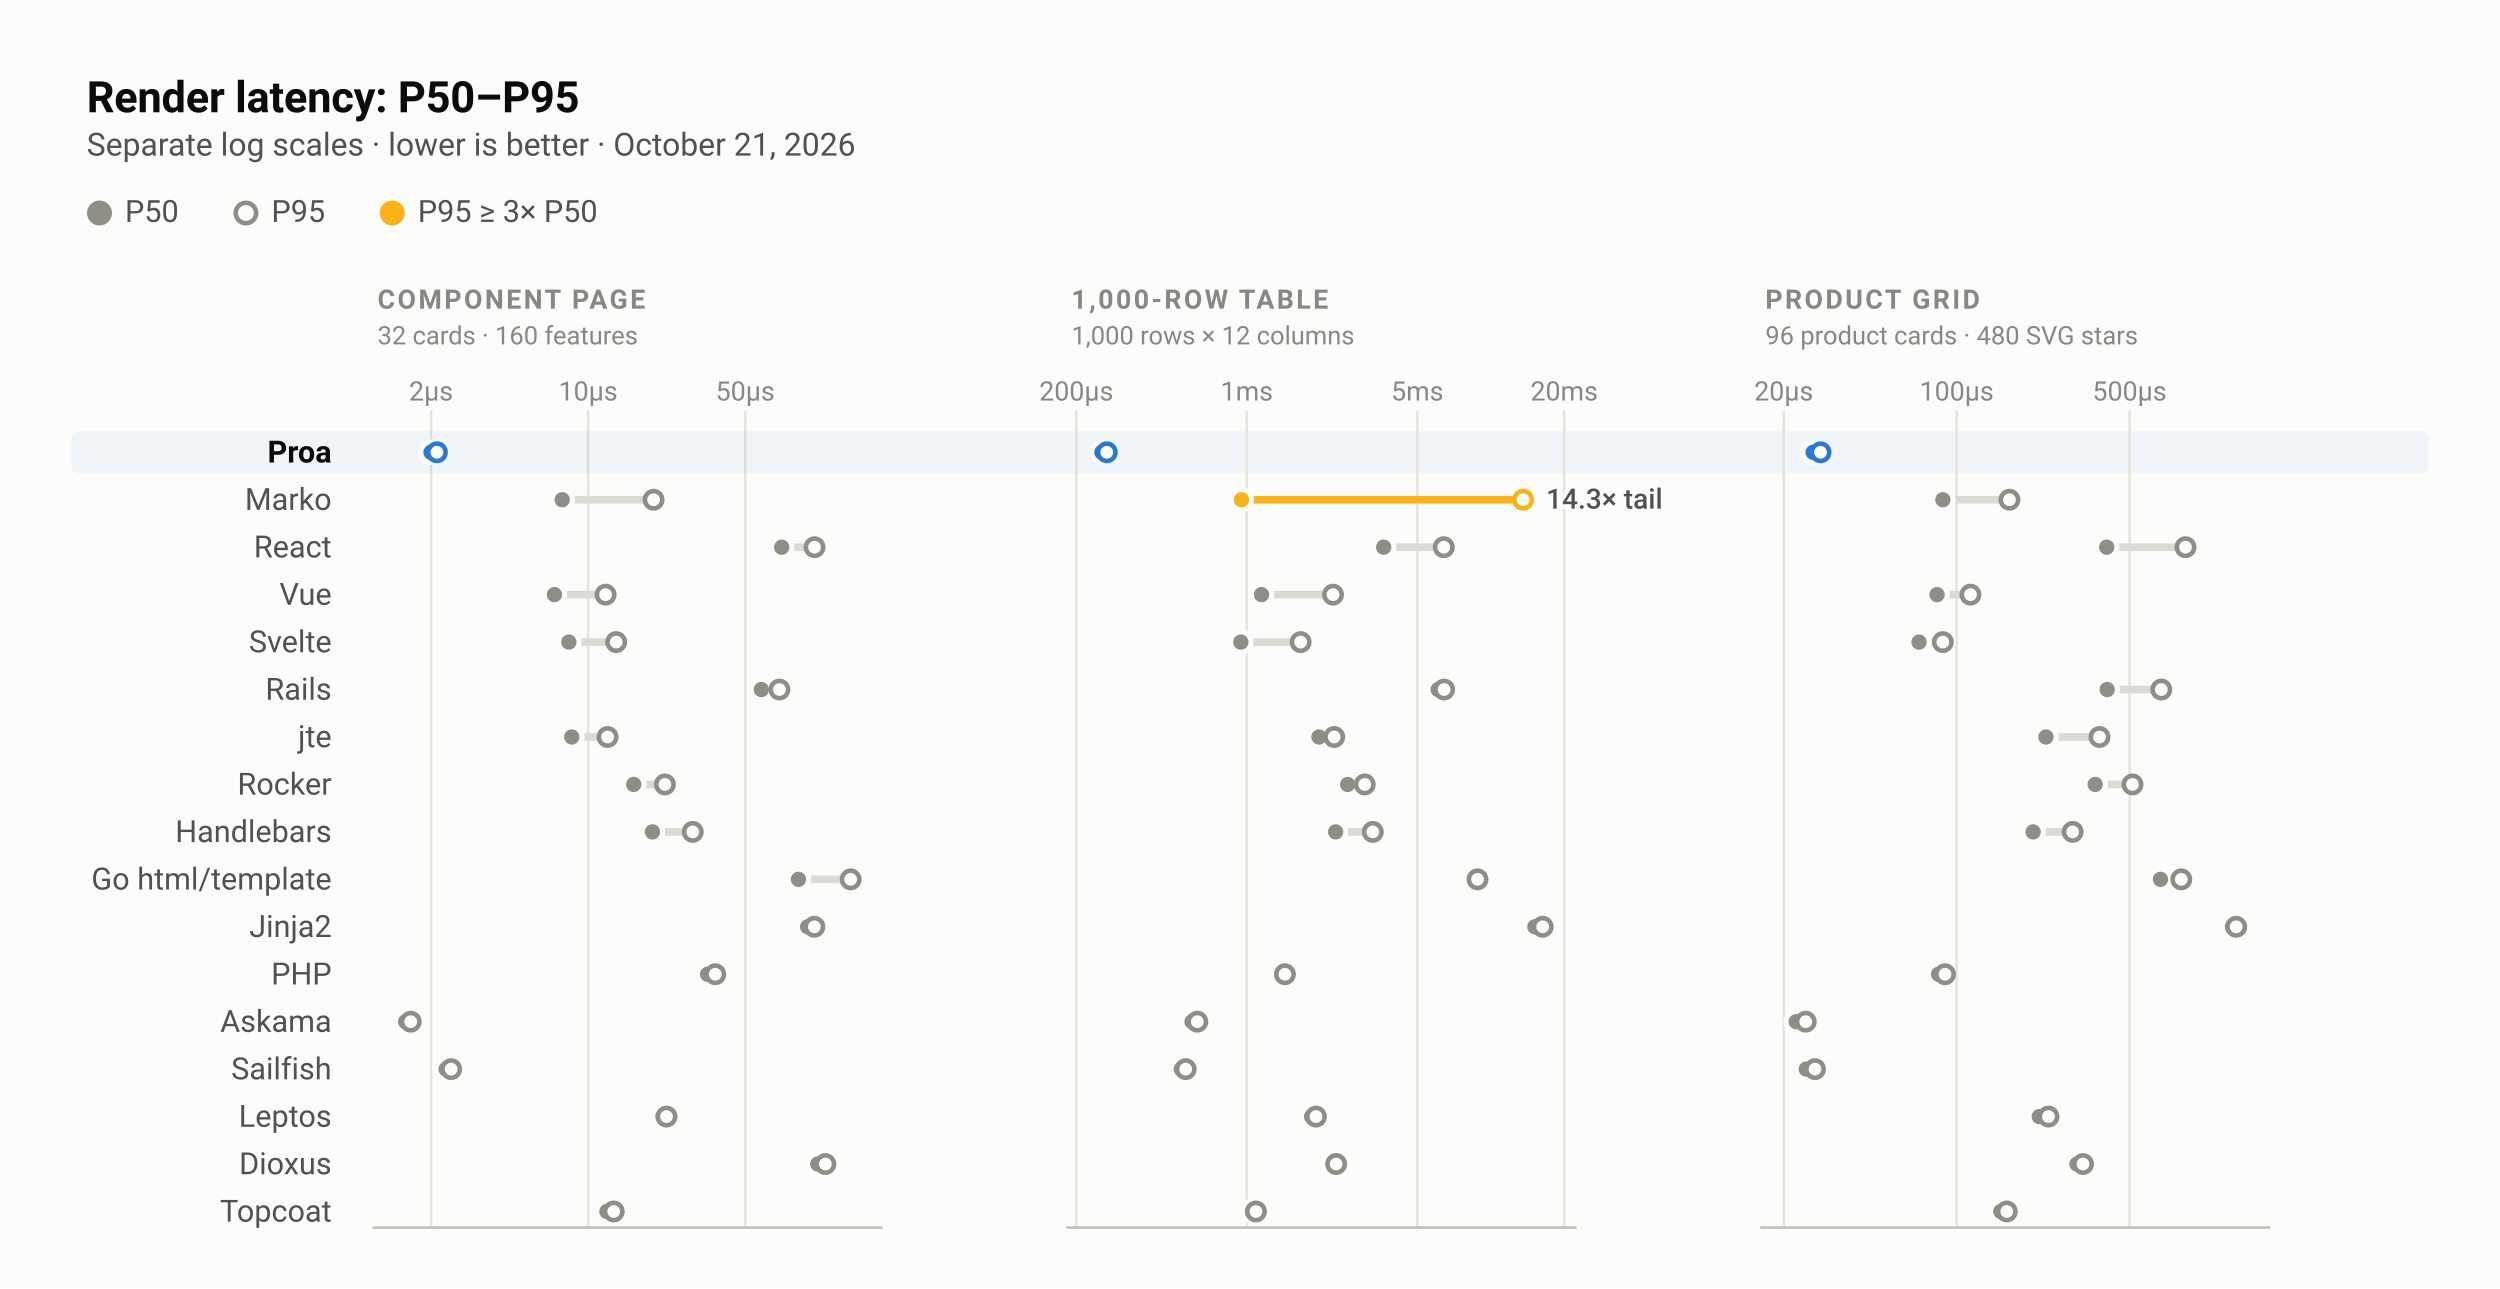
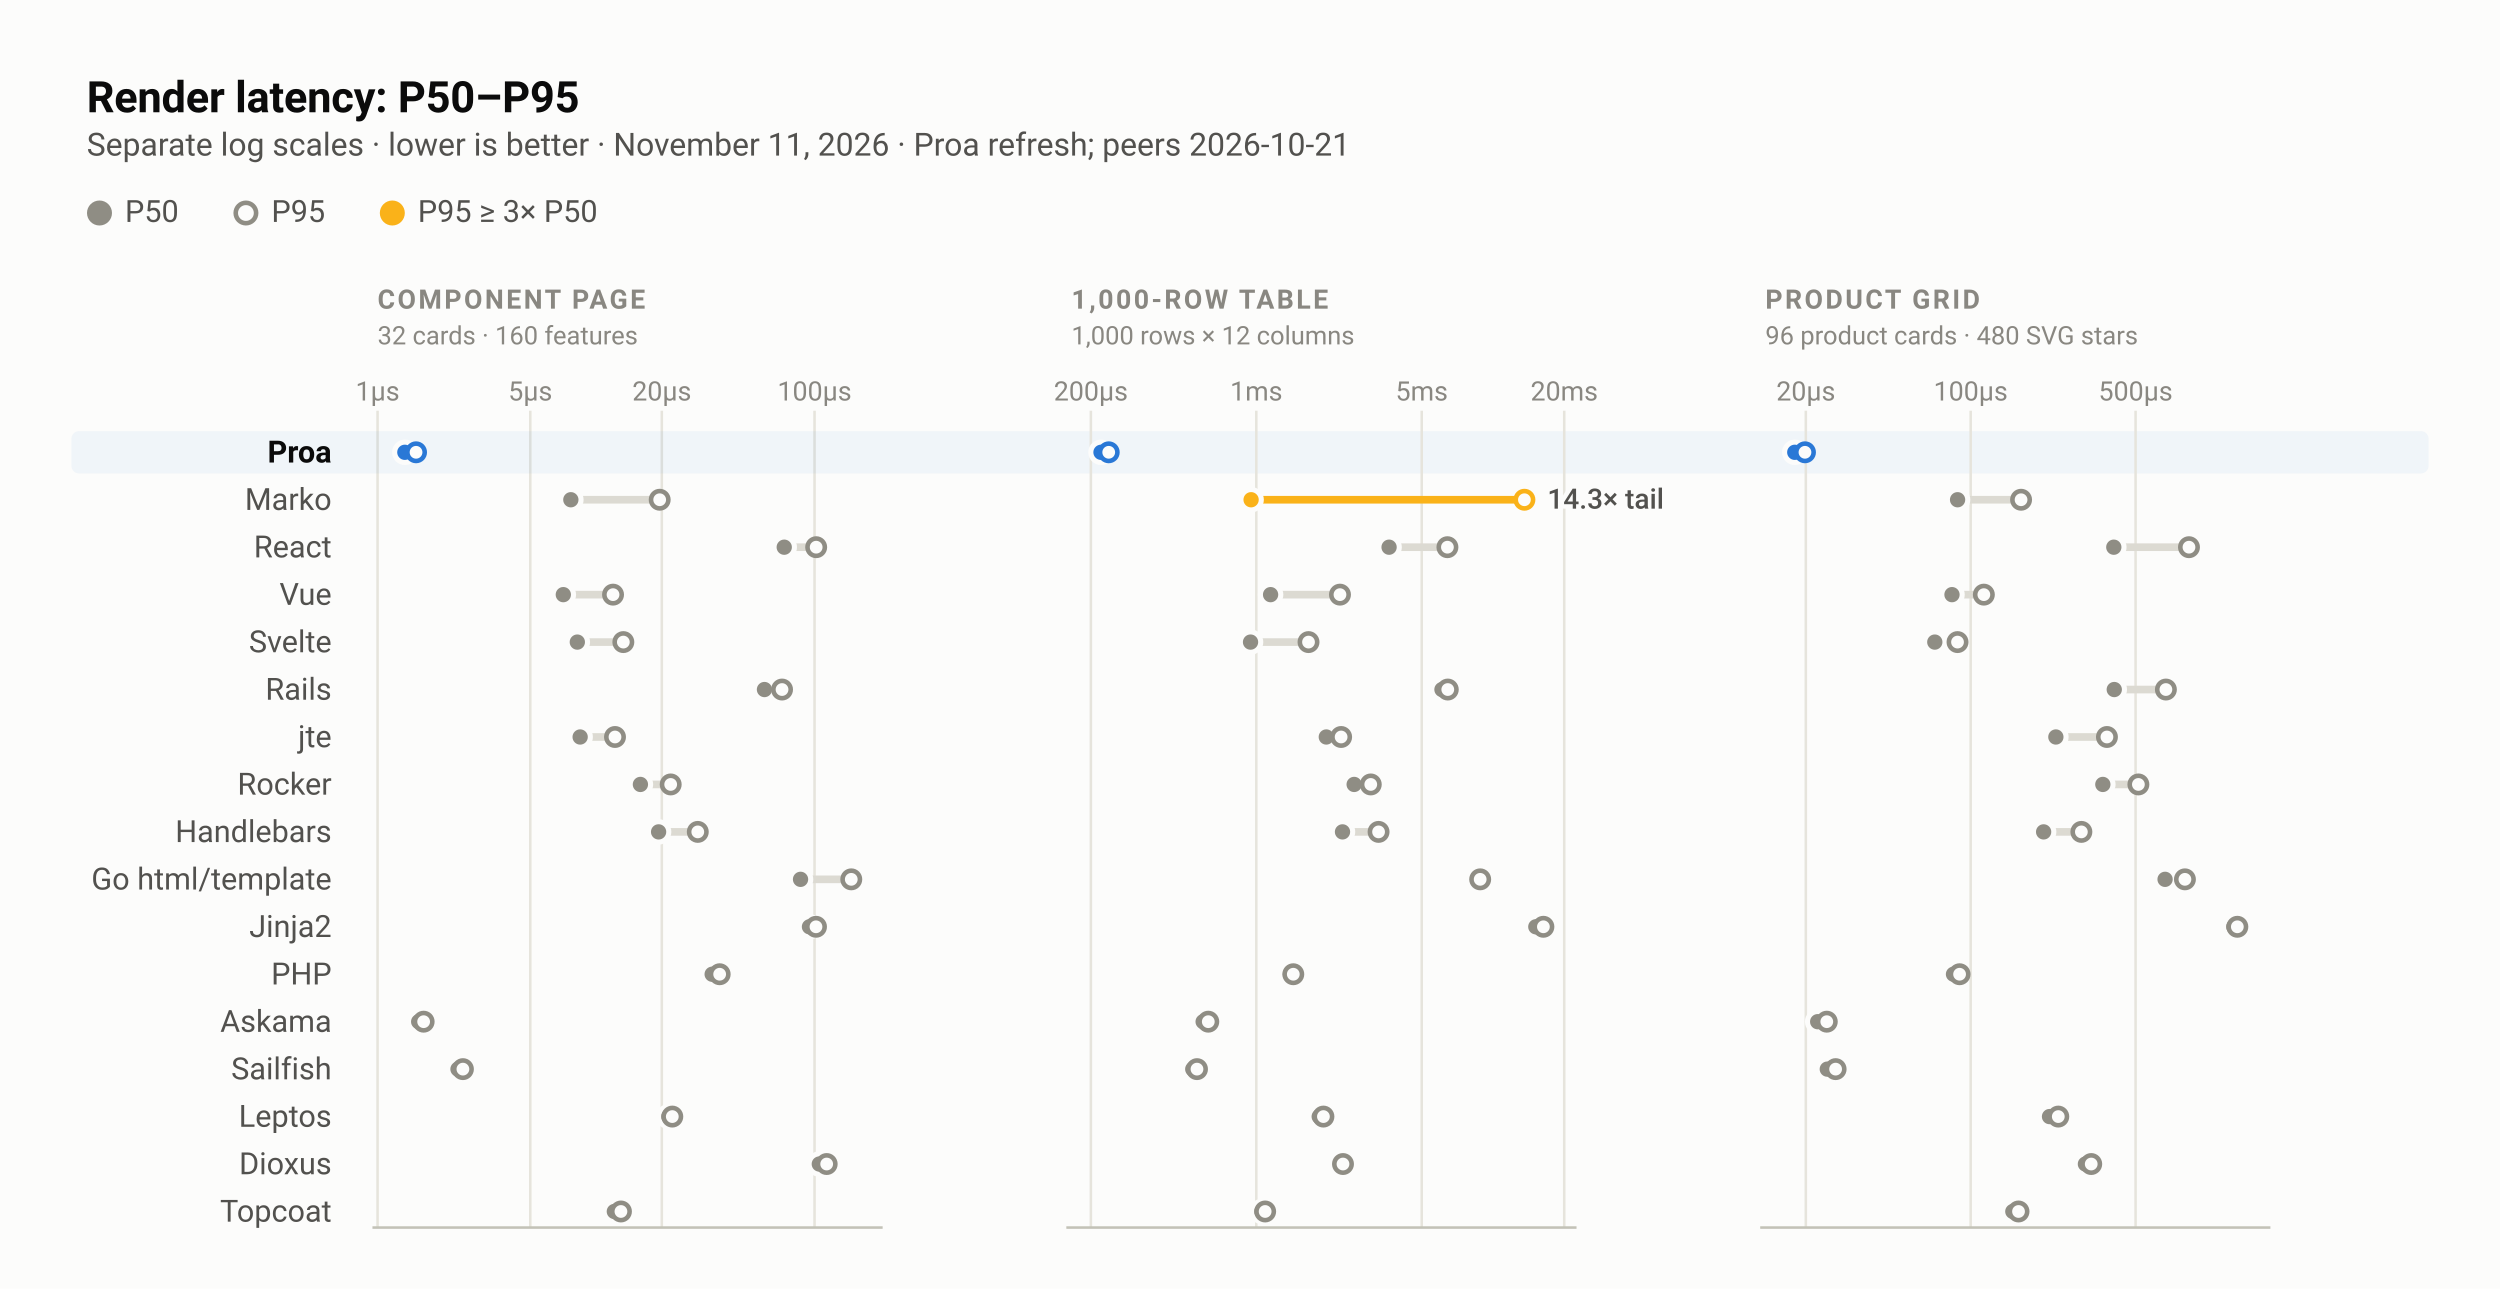
<svg xmlns="http://www.w3.org/2000/svg" width="980" height="505.2" viewBox="0 0 980 505.2" role="img" aria-labelledby="ttl dsc">
  <style>
  text { font-family: system-ui, -apple-system, "Segoe UI", Roboto, "Helvetica Neue", Arial, sans-serif; }
  .t   { font-size: 17px; font-weight: 600; fill: #0b0b0b; letter-spacing: -.005em; }
  .d   { font-size: 12.5px; font-weight: 400; fill: #52514e; }
  .eb  { font-size: 10.5px; font-weight: 600; fill: #898781; letter-spacing: .09em; }
  .cat { font-size: 12px; font-weight: 400; fill: #52514e; }
  .catb{ font-size: 12px; font-weight: 600; fill: #0b0b0b; }
  .lg  { font-size: 12px; font-weight: 400; fill: #52514e; }
  .tick{ font-size: 10.5px; font-weight: 400; fill: #898781; font-variant-numeric: tabular-nums; }
  .val { font-size: 11px; font-weight: 500; fill: #52514e; font-variant-numeric: tabular-nums;
         paint-order: stroke; stroke: #fcfcfb; stroke-width: 3.5px; stroke-linejoin: round; }
  .valb{ font-size: 11px; font-weight: 600; fill: #0b0b0b; font-variant-numeric: tabular-nums;
         paint-order: stroke; stroke: #fcfcfb; stroke-width: 3.5px; stroke-linejoin: round; }
  .valw{ font-size: 11px; font-weight: 600; fill: #fcfcfb; font-variant-numeric: tabular-nums; }
  .note{ font-size: 10px; font-weight: 400; fill: #898781; }
  .mono{ font-family: ui-monospace, SFMono-Regular, "SF Mono", Menlo, Consolas, monospace; }
  .end { text-anchor: end; }
  .mid { text-anchor: middle; }
</style>
  <rect width="980" height="505.2" fill="#fcfcfb" />
  <text x="34" y="44" class="t">Render latency: P50–P95</text>
-   <text x="34" y="61" class="d">Separate log scales · lower is better · October 21, 2026</text>
+   <text x="34" y="61" class="d">Separate log scales · lower is better · November 11, 2026 · Proa refresh; peers 2026-10-21</text>
  <circle cx="39" cy="83.5" r="4" fill="#8f8d84" stroke="#8f8d84" stroke-width="1.8" />
  <text x="49" y="87" class="lg">P50</text>
  <circle cx="96.4" cy="83.5" r="4" fill="#fcfcfb" stroke="#8f8d84" stroke-width="1.8" />
  <text x="106.4" y="87" class="lg">P95</text>
  <circle cx="153.79" cy="83.5" r="4" fill="#fab219" stroke="#fab219" stroke-width="1.8" />
  <text x="163.79" y="87" class="lg">P95 ≥ 3× P50</text>
  <text x="148" y="121" class="eb">COMPONENT PAGE</text>
  <text x="148" y="135" class="note">32 cards · 160 features</text>
-   <path d="M168.96 161L168.96 481.2" stroke="#e6e4dc" stroke-width="1" />
-   <text x="168.96" y="157" class="tick mid">2µs</text>
-   <path d="M230.54 161L230.54 481.2" stroke="#e6e4dc" stroke-width="1" />
-   <text x="230.54" y="157" class="tick mid">10µs</text>
-   <path d="M292.12 161L292.12 481.2" stroke="#e6e4dc" stroke-width="1" />
-   <text x="292.12" y="157" class="tick mid">50µs</text>
+   <path d="M148.01 161L148.01 481.2" stroke="#e6e4dc" stroke-width="1" />
+   <text x="148.01" y="157" class="tick mid">1µs</text>
+   <path d="M207.87 161L207.87 481.2" stroke="#e6e4dc" stroke-width="1" />
+   <text x="207.87" y="157" class="tick mid">5µs</text>
+   <path d="M259.43 161L259.43 481.2" stroke="#e6e4dc" stroke-width="1" />
+   <text x="259.43" y="157" class="tick mid">20µs</text>
+   <path d="M319.3 161L319.3 481.2" stroke="#e6e4dc" stroke-width="1" />
+   <text x="319.3" y="157" class="tick mid">100µs</text>
  <path d="M146 481.2L346 481.2" stroke="#c3c2b7" stroke-width="1" />
  <rect x="28" y="169" width="924" height="16.6" rx="3" fill="#2a78d6" opacity=".055" />
  <text x="130" y="181.3" class="catb end">Proa</text>
-   <path d="M168.96 177.3L171.28 177.3" stroke="#cde2fb" stroke-width="3" />
-   <circle cx="168.96" cy="177.3" r="4" fill="#2a78d6" stroke="#fcfcfb" stroke-width="2" />
-   <circle cx="171.28" cy="177.3" r="3.4" fill="#fcfcfb" stroke="#2a78d6" stroke-width="1.8" />
+   <path d="M158.7 177.3L163.09 177.3" stroke="#cde2fb" stroke-width="3" />
+   <circle cx="158.7" cy="177.3" r="4" fill="#2a78d6" stroke="#fcfcfb" stroke-width="2" />
+   <circle cx="163.09" cy="177.3" r="3.4" fill="#fcfcfb" stroke="#2a78d6" stroke-width="1.8" />
  <text x="130" y="199.9" class="cat end">Marko</text>
-   <path d="M220.38 195.9L256.21 195.9" stroke="#dcdad2" stroke-width="3" />
-   <circle cx="220.38" cy="195.9" r="4" fill="#8f8d84" stroke="#fcfcfb" stroke-width="2" />
-   <circle cx="256.21" cy="195.9" r="3.4" fill="#fcfcfb" stroke="#8f8d84" stroke-width="1.8" />
+   <path d="M223.77 195.9L258.6 195.9" stroke="#dcdad2" stroke-width="3" />
+   <circle cx="223.77" cy="195.9" r="4" fill="#8f8d84" stroke="#fcfcfb" stroke-width="2" />
+   <circle cx="258.6" cy="195.9" r="3.4" fill="#fcfcfb" stroke="#8f8d84" stroke-width="1.8" />
  <text x="130" y="218.5" class="cat end">React</text>
-   <path d="M306.43 214.5L319.31 214.5" stroke="#dcdad2" stroke-width="3" />
-   <circle cx="306.43" cy="214.5" r="4" fill="#8f8d84" stroke="#fcfcfb" stroke-width="2" />
-   <circle cx="319.31" cy="214.5" r="3.4" fill="#fcfcfb" stroke="#8f8d84" stroke-width="1.8" />
+   <path d="M307.42 214.5L319.94 214.5" stroke="#dcdad2" stroke-width="3" />
+   <circle cx="307.42" cy="214.5" r="4" fill="#8f8d84" stroke="#fcfcfb" stroke-width="2" />
+   <circle cx="319.94" cy="214.5" r="3.4" fill="#fcfcfb" stroke="#8f8d84" stroke-width="1.8" />
  <text x="130" y="237.1" class="cat end">Vue</text>
-   <path d="M217.34 233.1L237.39 233.1" stroke="#dcdad2" stroke-width="3" />
-   <circle cx="217.34" cy="233.1" r="4" fill="#8f8d84" stroke="#fcfcfb" stroke-width="2" />
-   <circle cx="237.39" cy="233.1" r="3.4" fill="#fcfcfb" stroke="#8f8d84" stroke-width="1.8" />
+   <path d="M220.82 233.1L240.31 233.1" stroke="#dcdad2" stroke-width="3" />
+   <circle cx="220.82" cy="233.1" r="4" fill="#8f8d84" stroke="#fcfcfb" stroke-width="2" />
+   <circle cx="240.31" cy="233.1" r="3.4" fill="#fcfcfb" stroke="#8f8d84" stroke-width="1.8" />
  <text x="130" y="255.7" class="cat end">Svelte</text>
-   <path d="M222.99 251.7L241.55 251.7" stroke="#dcdad2" stroke-width="3" />
-   <circle cx="222.99" cy="251.7" r="4" fill="#8f8d84" stroke="#fcfcfb" stroke-width="2" />
-   <circle cx="241.55" cy="251.7" r="3.4" fill="#fcfcfb" stroke="#8f8d84" stroke-width="1.8" />
+   <path d="M226.31 251.7L244.35 251.7" stroke="#dcdad2" stroke-width="3" />
+   <circle cx="226.31" cy="251.7" r="4" fill="#8f8d84" stroke="#fcfcfb" stroke-width="2" />
+   <circle cx="244.35" cy="251.7" r="3.4" fill="#fcfcfb" stroke="#8f8d84" stroke-width="1.8" />
  <text x="130" y="274.3" class="cat end">Rails</text>
-   <path d="M298.45 270.3L305.54 270.3" stroke="#dcdad2" stroke-width="3" />
-   <circle cx="298.45" cy="270.3" r="4" fill="#8f8d84" stroke="#fcfcfb" stroke-width="2" />
-   <circle cx="305.54" cy="270.3" r="3.4" fill="#fcfcfb" stroke="#8f8d84" stroke-width="1.8" />
+   <path d="M299.67 270.3L306.56 270.3" stroke="#dcdad2" stroke-width="3" />
+   <circle cx="299.67" cy="270.3" r="4" fill="#8f8d84" stroke="#fcfcfb" stroke-width="2" />
+   <circle cx="306.56" cy="270.3" r="3.4" fill="#fcfcfb" stroke="#8f8d84" stroke-width="1.8" />
  <text x="130" y="292.9" class="cat end">jte</text>
-   <path d="M224.13 288.9L238.18 288.9" stroke="#dcdad2" stroke-width="3" />
-   <circle cx="224.13" cy="288.9" r="4" fill="#8f8d84" stroke="#fcfcfb" stroke-width="2" />
-   <circle cx="238.18" cy="288.9" r="3.4" fill="#fcfcfb" stroke="#8f8d84" stroke-width="1.8" />
+   <path d="M227.42 288.9L241.08 288.9" stroke="#dcdad2" stroke-width="3" />
+   <circle cx="227.42" cy="288.9" r="4" fill="#8f8d84" stroke="#fcfcfb" stroke-width="2" />
+   <circle cx="241.08" cy="288.9" r="3.4" fill="#fcfcfb" stroke="#8f8d84" stroke-width="1.8" />
  <text x="130" y="311.5" class="cat end">Rocker</text>
-   <path d="M248.42 307.5L260.64 307.5" stroke="#dcdad2" stroke-width="3" />
-   <circle cx="248.42" cy="307.5" r="4" fill="#8f8d84" stroke="#fcfcfb" stroke-width="2" />
-   <circle cx="260.64" cy="307.5" r="3.4" fill="#fcfcfb" stroke="#8f8d84" stroke-width="1.8" />
+   <path d="M251.04 307.5L262.91 307.5" stroke="#dcdad2" stroke-width="3" />
+   <circle cx="251.04" cy="307.5" r="4" fill="#8f8d84" stroke="#fcfcfb" stroke-width="2" />
+   <circle cx="262.91" cy="307.5" r="3.4" fill="#fcfcfb" stroke="#8f8d84" stroke-width="1.8" />
  <text x="130" y="330.1" class="cat end">Handlebars</text>
-   <path d="M255.76 326.1L271.56 326.1" stroke="#dcdad2" stroke-width="3" />
-   <circle cx="255.76" cy="326.1" r="4" fill="#8f8d84" stroke="#fcfcfb" stroke-width="2" />
-   <circle cx="271.56" cy="326.1" r="3.4" fill="#fcfcfb" stroke="#8f8d84" stroke-width="1.8" />
+   <path d="M258.17 326.1L273.53 326.1" stroke="#dcdad2" stroke-width="3" />
+   <circle cx="258.17" cy="326.1" r="4" fill="#8f8d84" stroke="#fcfcfb" stroke-width="2" />
+   <circle cx="273.53" cy="326.1" r="3.4" fill="#fcfcfb" stroke="#8f8d84" stroke-width="1.8" />
  <text x="130" y="348.7" class="cat end">Go html/template</text>
-   <path d="M313 344.7L333.46 344.7" stroke="#dcdad2" stroke-width="3" />
-   <circle cx="313" cy="344.7" r="4" fill="#8f8d84" stroke="#fcfcfb" stroke-width="2" />
-   <circle cx="333.46" cy="344.7" r="3.4" fill="#fcfcfb" stroke="#8f8d84" stroke-width="1.8" />
+   <path d="M313.81 344.7L333.7 344.7" stroke="#dcdad2" stroke-width="3" />
+   <circle cx="313.81" cy="344.7" r="4" fill="#8f8d84" stroke="#fcfcfb" stroke-width="2" />
+   <circle cx="333.7" cy="344.7" r="3.4" fill="#fcfcfb" stroke="#8f8d84" stroke-width="1.8" />
  <text x="130" y="367.3" class="cat end">Jinja2</text>
-   <path d="M316.6 363.3L319.23 363.3" stroke="#dcdad2" stroke-width="3" />
-   <circle cx="316.6" cy="363.3" r="4" fill="#8f8d84" stroke="#fcfcfb" stroke-width="2" />
-   <circle cx="319.23" cy="363.3" r="3.4" fill="#fcfcfb" stroke="#8f8d84" stroke-width="1.8" />
+   <path d="M317.31 363.3L319.87 363.3" stroke="#dcdad2" stroke-width="3" />
+   <circle cx="317.31" cy="363.3" r="4" fill="#8f8d84" stroke="#fcfcfb" stroke-width="2" />
+   <circle cx="319.87" cy="363.3" r="3.4" fill="#fcfcfb" stroke="#8f8d84" stroke-width="1.8" />
  <text x="130" y="385.9" class="cat end">PHP</text>
-   <path d="M277.37 381.9L280.39 381.9" stroke="#dcdad2" stroke-width="3" />
-   <circle cx="277.37" cy="381.9" r="4" fill="#8f8d84" stroke="#fcfcfb" stroke-width="2" />
-   <circle cx="280.39" cy="381.9" r="3.4" fill="#fcfcfb" stroke="#8f8d84" stroke-width="1.8" />
+   <path d="M279.17 381.9L282.11 381.9" stroke="#dcdad2" stroke-width="3" />
+   <circle cx="279.17" cy="381.9" r="4" fill="#8f8d84" stroke="#fcfcfb" stroke-width="2" />
+   <circle cx="282.11" cy="381.9" r="3.4" fill="#fcfcfb" stroke="#8f8d84" stroke-width="1.8" />
  <text x="130" y="404.5" class="cat end">Askama</text>
-   <path d="M159.01 400.5L161.01 400.5" stroke="#dcdad2" stroke-width="3" />
-   <circle cx="159.01" cy="400.5" r="4" fill="#8f8d84" stroke="#fcfcfb" stroke-width="2" />
-   <circle cx="161.01" cy="400.5" r="3.4" fill="#fcfcfb" stroke="#8f8d84" stroke-width="1.8" />
+   <path d="M164.12 400.5L166.07 400.5" stroke="#dcdad2" stroke-width="3" />
+   <circle cx="164.12" cy="400.5" r="4" fill="#8f8d84" stroke="#fcfcfb" stroke-width="2" />
+   <circle cx="166.07" cy="400.5" r="3.4" fill="#fcfcfb" stroke="#8f8d84" stroke-width="1.8" />
  <text x="130" y="423.1" class="cat end">Sailfish</text>
-   <path d="M174.87 419.1L176.85 419.1" stroke="#dcdad2" stroke-width="3" />
-   <circle cx="174.87" cy="419.1" r="4" fill="#8f8d84" stroke="#fcfcfb" stroke-width="2" />
-   <circle cx="176.85" cy="419.1" r="3.4" fill="#fcfcfb" stroke="#8f8d84" stroke-width="1.8" />
+   <path d="M179.53 419.1L181.46 419.1" stroke="#dcdad2" stroke-width="3" />
+   <circle cx="179.53" cy="419.1" r="4" fill="#8f8d84" stroke="#fcfcfb" stroke-width="2" />
+   <circle cx="181.46" cy="419.1" r="3.4" fill="#fcfcfb" stroke="#8f8d84" stroke-width="1.8" />
  <text x="130" y="441.7" class="cat end">Leptos</text>
-   <path d="M259.9 437.7L261.28 437.7" stroke="#dcdad2" stroke-width="3" />
-   <circle cx="259.9" cy="437.7" r="4" fill="#8f8d84" stroke="#fcfcfb" stroke-width="2" />
-   <circle cx="261.28" cy="437.7" r="3.4" fill="#fcfcfb" stroke="#8f8d84" stroke-width="1.8" />
+   <path d="M262.2 437.7L263.54 437.7" stroke="#dcdad2" stroke-width="3" />
+   <circle cx="262.2" cy="437.7" r="4" fill="#8f8d84" stroke="#fcfcfb" stroke-width="2" />
+   <circle cx="263.54" cy="437.7" r="3.4" fill="#fcfcfb" stroke="#8f8d84" stroke-width="1.8" />
  <text x="130" y="460.3" class="cat end">Dioxus</text>
-   <path d="M320.57 456.3L323.55 456.3" stroke="#dcdad2" stroke-width="3" />
-   <circle cx="320.57" cy="456.3" r="4" fill="#8f8d84" stroke="#fcfcfb" stroke-width="2" />
-   <circle cx="323.55" cy="456.3" r="3.4" fill="#fcfcfb" stroke="#8f8d84" stroke-width="1.8" />
+   <path d="M321.17 456.3L324.06 456.3" stroke="#dcdad2" stroke-width="3" />
+   <circle cx="321.17" cy="456.3" r="4" fill="#8f8d84" stroke="#fcfcfb" stroke-width="2" />
+   <circle cx="324.06" cy="456.3" r="3.4" fill="#fcfcfb" stroke="#8f8d84" stroke-width="1.8" />
  <text x="130" y="478.9" class="cat end">Topcoat</text>
-   <path d="M237.91 474.9L240.58 474.9" stroke="#dcdad2" stroke-width="3" />
-   <circle cx="237.91" cy="474.9" r="4" fill="#8f8d84" stroke="#fcfcfb" stroke-width="2" />
-   <circle cx="240.58" cy="474.9" r="3.4" fill="#fcfcfb" stroke="#8f8d84" stroke-width="1.8" />
+   <path d="M240.82 474.9L243.41 474.9" stroke="#dcdad2" stroke-width="3" />
+   <circle cx="240.82" cy="474.9" r="4" fill="#8f8d84" stroke="#fcfcfb" stroke-width="2" />
+   <circle cx="243.41" cy="474.9" r="3.4" fill="#fcfcfb" stroke="#8f8d84" stroke-width="1.8" />
  <text x="420" y="121" class="eb">1,000-ROW TABLE</text>
  <text x="420" y="135" class="note">1,000 rows × 12 columns</text>
-   <path d="M421.91 161L421.91 481.2" stroke="#e6e4dc" stroke-width="1" />
-   <text x="421.91" y="157" class="tick mid">200µs</text>
-   <path d="M488.75 161L488.75 481.2" stroke="#e6e4dc" stroke-width="1" />
-   <text x="488.75" y="157" class="tick mid">1ms</text>
-   <path d="M555.58 161L555.58 481.2" stroke="#e6e4dc" stroke-width="1" />
-   <text x="555.58" y="157" class="tick mid">5ms</text>
-   <path d="M613.15 161L613.15 481.2" stroke="#e6e4dc" stroke-width="1" />
-   <text x="613.15" y="157" class="tick mid">20ms</text>
+   <path d="M427.62 161L427.62 481.2" stroke="#e6e4dc" stroke-width="1" />
+   <text x="427.62" y="157" class="tick mid">200µs</text>
+   <path d="M492.47 161L492.47 481.2" stroke="#e6e4dc" stroke-width="1" />
+   <text x="492.47" y="157" class="tick mid">1ms</text>
+   <path d="M557.32 161L557.32 481.2" stroke="#e6e4dc" stroke-width="1" />
+   <text x="557.32" y="157" class="tick mid">5ms</text>
+   <path d="M613.18 161L613.18 481.2" stroke="#e6e4dc" stroke-width="1" />
+   <text x="613.18" y="157" class="tick mid">20ms</text>
  <path d="M418 481.2L618 481.2" stroke="#c3c2b7" stroke-width="1" />
-   <path d="M431.95 177.3L433.87 177.3" stroke="#cde2fb" stroke-width="3" />
-   <circle cx="431.95" cy="177.3" r="4" fill="#2a78d6" stroke="#fcfcfb" stroke-width="2" />
-   <circle cx="433.87" cy="177.3" r="3.4" fill="#fcfcfb" stroke="#2a78d6" stroke-width="1.8" />
-   <path d="M486.64 195.9L597.07 195.9" stroke="#fab219" stroke-width="3" />
-   <circle cx="486.64" cy="195.9" r="4" fill="#fab219" stroke="#fcfcfb" stroke-width="2" />
-   <circle cx="597.07" cy="195.9" r="3.4" fill="#fcfcfb" stroke="#fab219" stroke-width="1.8" />
-   <text x="606.07" y="199.4" class="val">14.3× tail</text>
-   <path d="M542.39 214.5L565.96 214.5" stroke="#dcdad2" stroke-width="3" />
-   <circle cx="542.39" cy="214.5" r="4" fill="#8f8d84" stroke="#fcfcfb" stroke-width="2" />
-   <circle cx="565.96" cy="214.5" r="3.4" fill="#fcfcfb" stroke="#8f8d84" stroke-width="1.8" />
-   <path d="M494.52 233.1L522.55 233.1" stroke="#dcdad2" stroke-width="3" />
-   <circle cx="494.52" cy="233.1" r="4" fill="#8f8d84" stroke="#fcfcfb" stroke-width="2" />
-   <circle cx="522.55" cy="233.1" r="3.4" fill="#fcfcfb" stroke="#8f8d84" stroke-width="1.8" />
-   <path d="M486.41 251.7L509.85 251.7" stroke="#dcdad2" stroke-width="3" />
-   <circle cx="486.41" cy="251.7" r="4" fill="#8f8d84" stroke="#fcfcfb" stroke-width="2" />
-   <circle cx="509.85" cy="251.7" r="3.4" fill="#fcfcfb" stroke="#8f8d84" stroke-width="1.8" />
-   <path d="M563.76 270.3L566.1 270.3" stroke="#dcdad2" stroke-width="3" />
-   <circle cx="563.76" cy="270.3" r="4" fill="#8f8d84" stroke="#fcfcfb" stroke-width="2" />
-   <circle cx="566.1" cy="270.3" r="3.4" fill="#fcfcfb" stroke="#8f8d84" stroke-width="1.8" />
-   <path d="M517.03 288.9L523.01 288.9" stroke="#dcdad2" stroke-width="3" />
-   <circle cx="517.03" cy="288.9" r="4" fill="#8f8d84" stroke="#fcfcfb" stroke-width="2" />
-   <circle cx="523.01" cy="288.9" r="3.4" fill="#fcfcfb" stroke="#8f8d84" stroke-width="1.8" />
-   <path d="M528.28 307.5L534.99 307.5" stroke="#dcdad2" stroke-width="3" />
-   <circle cx="528.28" cy="307.5" r="4" fill="#8f8d84" stroke="#fcfcfb" stroke-width="2" />
-   <circle cx="534.99" cy="307.5" r="3.4" fill="#fcfcfb" stroke="#8f8d84" stroke-width="1.8" />
-   <path d="M523.57 326.1L538.14 326.1" stroke="#dcdad2" stroke-width="3" />
-   <circle cx="523.57" cy="326.1" r="4" fill="#8f8d84" stroke="#fcfcfb" stroke-width="2" />
-   <circle cx="538.14" cy="326.1" r="3.4" fill="#fcfcfb" stroke="#8f8d84" stroke-width="1.8" />
-   <path d="M578.15 344.7L579.19 344.7" stroke="#dcdad2" stroke-width="3" />
-   <circle cx="578.15" cy="344.7" r="4" fill="#8f8d84" stroke="#fcfcfb" stroke-width="2" />
-   <circle cx="579.19" cy="344.7" r="3.4" fill="#fcfcfb" stroke="#8f8d84" stroke-width="1.8" />
-   <path d="M601.67 363.3L604.73 363.3" stroke="#dcdad2" stroke-width="3" />
-   <circle cx="601.67" cy="363.3" r="4" fill="#8f8d84" stroke="#fcfcfb" stroke-width="2" />
-   <circle cx="604.73" cy="363.3" r="3.4" fill="#fcfcfb" stroke="#8f8d84" stroke-width="1.8" />
-   <path d="M502.54 381.9L503.69 381.9" stroke="#dcdad2" stroke-width="3" />
-   <circle cx="502.54" cy="381.9" r="4" fill="#8f8d84" stroke="#fcfcfb" stroke-width="2" />
-   <circle cx="503.69" cy="381.9" r="3.4" fill="#fcfcfb" stroke="#8f8d84" stroke-width="1.8" />
-   <path d="M467.27 400.5L469.35 400.5" stroke="#dcdad2" stroke-width="3" />
-   <circle cx="467.27" cy="400.5" r="4" fill="#8f8d84" stroke="#fcfcfb" stroke-width="2" />
-   <circle cx="469.35" cy="400.5" r="3.4" fill="#fcfcfb" stroke="#8f8d84" stroke-width="1.8" />
-   <path d="M463.07 419.1L464.79 419.1" stroke="#dcdad2" stroke-width="3" />
-   <circle cx="463.07" cy="419.1" r="4" fill="#8f8d84" stroke="#fcfcfb" stroke-width="2" />
-   <circle cx="464.79" cy="419.1" r="3.4" fill="#fcfcfb" stroke="#8f8d84" stroke-width="1.8" />
-   <path d="M514.16 437.7L515.86 437.7" stroke="#dcdad2" stroke-width="3" />
-   <circle cx="514.16" cy="437.7" r="4" fill="#8f8d84" stroke="#fcfcfb" stroke-width="2" />
-   <circle cx="515.86" cy="437.7" r="3.4" fill="#fcfcfb" stroke="#8f8d84" stroke-width="1.8" />
-   <path d="M522.77 456.3L523.77 456.3" stroke="#dcdad2" stroke-width="3" />
-   <circle cx="522.77" cy="456.3" r="4" fill="#8f8d84" stroke="#fcfcfb" stroke-width="2" />
-   <circle cx="523.77" cy="456.3" r="3.4" fill="#fcfcfb" stroke="#8f8d84" stroke-width="1.8" />
-   <path d="M491.01 474.9L492.33 474.9" stroke="#dcdad2" stroke-width="3" />
-   <circle cx="491.01" cy="474.9" r="4" fill="#8f8d84" stroke="#fcfcfb" stroke-width="2" />
-   <circle cx="492.33" cy="474.9" r="3.4" fill="#fcfcfb" stroke="#8f8d84" stroke-width="1.8" />
+   <path d="M431.59 177.3L434.62 177.3" stroke="#cde2fb" stroke-width="3" />
+   <circle cx="431.59" cy="177.3" r="4" fill="#2a78d6" stroke="#fcfcfb" stroke-width="2" />
+   <circle cx="434.62" cy="177.3" r="3.4" fill="#fcfcfb" stroke="#2a78d6" stroke-width="1.8" />
+   <path d="M490.43 195.9L597.57 195.9" stroke="#fab219" stroke-width="3" />
+   <circle cx="490.43" cy="195.9" r="4" fill="#fab219" stroke="#fcfcfb" stroke-width="2" />
+   <circle cx="597.57" cy="195.9" r="3.4" fill="#fcfcfb" stroke="#fab219" stroke-width="1.8" />
+   <text x="606.57" y="199.4" class="val">14.3× tail</text>
+   <path d="M544.52 214.5L567.39 214.5" stroke="#dcdad2" stroke-width="3" />
+   <circle cx="544.52" cy="214.5" r="4" fill="#8f8d84" stroke="#fcfcfb" stroke-width="2" />
+   <circle cx="567.39" cy="214.5" r="3.4" fill="#fcfcfb" stroke="#8f8d84" stroke-width="1.8" />
+   <path d="M498.07 233.1L525.27 233.1" stroke="#dcdad2" stroke-width="3" />
+   <circle cx="498.07" cy="233.1" r="4" fill="#8f8d84" stroke="#fcfcfb" stroke-width="2" />
+   <circle cx="525.27" cy="233.1" r="3.4" fill="#fcfcfb" stroke="#8f8d84" stroke-width="1.8" />
+   <path d="M490.21 251.7L512.94 251.7" stroke="#dcdad2" stroke-width="3" />
+   <circle cx="490.21" cy="251.7" r="4" fill="#8f8d84" stroke="#fcfcfb" stroke-width="2" />
+   <circle cx="512.94" cy="251.7" r="3.4" fill="#fcfcfb" stroke="#8f8d84" stroke-width="1.8" />
+   <path d="M565.25 270.3L567.53 270.3" stroke="#dcdad2" stroke-width="3" />
+   <circle cx="565.25" cy="270.3" r="4" fill="#8f8d84" stroke="#fcfcfb" stroke-width="2" />
+   <circle cx="567.53" cy="270.3" r="3.4" fill="#fcfcfb" stroke="#8f8d84" stroke-width="1.8" />
+   <path d="M519.91 288.9L525.72 288.9" stroke="#dcdad2" stroke-width="3" />
+   <circle cx="519.91" cy="288.9" r="4" fill="#8f8d84" stroke="#fcfcfb" stroke-width="2" />
+   <circle cx="525.72" cy="288.9" r="3.4" fill="#fcfcfb" stroke="#8f8d84" stroke-width="1.8" />
+   <path d="M530.83 307.5L537.34 307.5" stroke="#dcdad2" stroke-width="3" />
+   <circle cx="530.83" cy="307.5" r="4" fill="#8f8d84" stroke="#fcfcfb" stroke-width="2" />
+   <circle cx="537.34" cy="307.5" r="3.4" fill="#fcfcfb" stroke="#8f8d84" stroke-width="1.8" />
+   <path d="M526.26 326.1L540.4 326.1" stroke="#dcdad2" stroke-width="3" />
+   <circle cx="526.26" cy="326.1" r="4" fill="#8f8d84" stroke="#fcfcfb" stroke-width="2" />
+   <circle cx="540.4" cy="326.1" r="3.4" fill="#fcfcfb" stroke="#8f8d84" stroke-width="1.8" />
+   <path d="M579.21 344.7L580.23 344.7" stroke="#dcdad2" stroke-width="3" />
+   <circle cx="579.21" cy="344.7" r="4" fill="#8f8d84" stroke="#fcfcfb" stroke-width="2" />
+   <circle cx="580.23" cy="344.7" r="3.4" fill="#fcfcfb" stroke="#8f8d84" stroke-width="1.8" />
+   <path d="M602.04 363.3L605.01 363.3" stroke="#dcdad2" stroke-width="3" />
+   <circle cx="602.04" cy="363.3" r="4" fill="#8f8d84" stroke="#fcfcfb" stroke-width="2" />
+   <circle cx="605.01" cy="363.3" r="3.4" fill="#fcfcfb" stroke="#8f8d84" stroke-width="1.8" />
+   <path d="M505.86 381.9L506.97 381.9" stroke="#dcdad2" stroke-width="3" />
+   <circle cx="505.86" cy="381.9" r="4" fill="#8f8d84" stroke="#fcfcfb" stroke-width="2" />
+   <circle cx="506.97" cy="381.9" r="3.4" fill="#fcfcfb" stroke="#8f8d84" stroke-width="1.8" />
+   <path d="M471.63 400.5L473.65 400.5" stroke="#dcdad2" stroke-width="3" />
+   <circle cx="471.63" cy="400.5" r="4" fill="#8f8d84" stroke="#fcfcfb" stroke-width="2" />
+   <circle cx="473.65" cy="400.5" r="3.4" fill="#fcfcfb" stroke="#8f8d84" stroke-width="1.8" />
+   <path d="M467.56 419.1L469.22 419.1" stroke="#dcdad2" stroke-width="3" />
+   <circle cx="467.56" cy="419.1" r="4" fill="#8f8d84" stroke="#fcfcfb" stroke-width="2" />
+   <circle cx="469.22" cy="419.1" r="3.4" fill="#fcfcfb" stroke="#8f8d84" stroke-width="1.8" />
+   <path d="M517.13 437.7L518.78 437.7" stroke="#dcdad2" stroke-width="3" />
+   <circle cx="517.13" cy="437.7" r="4" fill="#8f8d84" stroke="#fcfcfb" stroke-width="2" />
+   <circle cx="518.78" cy="437.7" r="3.4" fill="#fcfcfb" stroke="#8f8d84" stroke-width="1.8" />
+   <path d="M525.49 456.3L526.45 456.3" stroke="#dcdad2" stroke-width="3" />
+   <circle cx="525.49" cy="456.3" r="4" fill="#8f8d84" stroke="#fcfcfb" stroke-width="2" />
+   <circle cx="526.45" cy="456.3" r="3.4" fill="#fcfcfb" stroke="#8f8d84" stroke-width="1.8" />
+   <path d="M494.67 474.9L495.94 474.9" stroke="#dcdad2" stroke-width="3" />
+   <circle cx="494.67" cy="474.9" r="4" fill="#8f8d84" stroke="#fcfcfb" stroke-width="2" />
+   <circle cx="495.94" cy="474.9" r="3.4" fill="#fcfcfb" stroke="#8f8d84" stroke-width="1.8" />
  <text x="692" y="121" class="eb">PRODUCT GRID</text>
  <text x="692" y="135" class="note">96 product cards · 480 SVG stars</text>
-   <path d="M699.23 161L699.23 481.2" stroke="#e6e4dc" stroke-width="1" />
-   <text x="699.23" y="157" class="tick mid">20µs</text>
-   <path d="M767.01 161L767.01 481.2" stroke="#e6e4dc" stroke-width="1" />
-   <text x="767.01" y="157" class="tick mid">100µs</text>
-   <path d="M834.78 161L834.78 481.2" stroke="#e6e4dc" stroke-width="1" />
-   <text x="834.78" y="157" class="tick mid">500µs</text>
+   <path d="M707.88 161L707.88 481.2" stroke="#e6e4dc" stroke-width="1" />
+   <text x="707.88" y="157" class="tick mid">20µs</text>
+   <path d="M772.51 161L772.51 481.2" stroke="#e6e4dc" stroke-width="1" />
+   <text x="772.51" y="157" class="tick mid">100µs</text>
+   <path d="M837.15 161L837.15 481.2" stroke="#e6e4dc" stroke-width="1" />
+   <text x="837.15" y="157" class="tick mid">500µs</text>
  <path d="M690 481.2L890 481.2" stroke="#c3c2b7" stroke-width="1" />
-   <path d="M710.75 177.3L713.65 177.3" stroke="#cde2fb" stroke-width="3" />
-   <circle cx="710.75" cy="177.3" r="4" fill="#2a78d6" stroke="#fcfcfb" stroke-width="2" />
-   <circle cx="713.65" cy="177.3" r="3.4" fill="#fcfcfb" stroke="#2a78d6" stroke-width="1.8" />
-   <path d="M761.61 195.9L787.71 195.9" stroke="#dcdad2" stroke-width="3" />
-   <circle cx="761.61" cy="195.9" r="4" fill="#8f8d84" stroke="#fcfcfb" stroke-width="2" />
-   <circle cx="787.71" cy="195.9" r="3.4" fill="#fcfcfb" stroke="#8f8d84" stroke-width="1.8" />
-   <path d="M825.83 214.5L856.72 214.5" stroke="#dcdad2" stroke-width="3" />
-   <circle cx="825.83" cy="214.5" r="4" fill="#8f8d84" stroke="#fcfcfb" stroke-width="2" />
-   <circle cx="856.72" cy="214.5" r="3.4" fill="#fcfcfb" stroke="#8f8d84" stroke-width="1.8" />
-   <path d="M759.32 233.1L772.42 233.1" stroke="#dcdad2" stroke-width="3" />
-   <circle cx="759.32" cy="233.1" r="4" fill="#8f8d84" stroke="#fcfcfb" stroke-width="2" />
-   <circle cx="772.42" cy="233.1" r="3.4" fill="#fcfcfb" stroke="#8f8d84" stroke-width="1.8" />
-   <path d="M752.25 251.7L761.59 251.7" stroke="#dcdad2" stroke-width="3" />
-   <circle cx="752.25" cy="251.7" r="4" fill="#8f8d84" stroke="#fcfcfb" stroke-width="2" />
-   <circle cx="761.59" cy="251.7" r="3.4" fill="#fcfcfb" stroke="#8f8d84" stroke-width="1.8" />
-   <path d="M826.01 270.3L847.23 270.3" stroke="#dcdad2" stroke-width="3" />
-   <circle cx="826.01" cy="270.3" r="4" fill="#8f8d84" stroke="#fcfcfb" stroke-width="2" />
-   <circle cx="847.23" cy="270.3" r="3.4" fill="#fcfcfb" stroke="#8f8d84" stroke-width="1.8" />
-   <path d="M802.01 288.9L823 288.9" stroke="#dcdad2" stroke-width="3" />
-   <circle cx="802.01" cy="288.9" r="4" fill="#8f8d84" stroke="#fcfcfb" stroke-width="2" />
-   <circle cx="823" cy="288.9" r="3.4" fill="#fcfcfb" stroke="#8f8d84" stroke-width="1.8" />
-   <path d="M821.31 307.5L835.94 307.5" stroke="#dcdad2" stroke-width="3" />
-   <circle cx="821.31" cy="307.5" r="4" fill="#8f8d84" stroke="#fcfcfb" stroke-width="2" />
-   <circle cx="835.94" cy="307.5" r="3.4" fill="#fcfcfb" stroke="#8f8d84" stroke-width="1.8" />
-   <path d="M796.98 326.1L812.49 326.1" stroke="#dcdad2" stroke-width="3" />
-   <circle cx="796.98" cy="326.1" r="4" fill="#8f8d84" stroke="#fcfcfb" stroke-width="2" />
-   <circle cx="812.49" cy="326.1" r="3.4" fill="#fcfcfb" stroke="#8f8d84" stroke-width="1.8" />
-   <path d="M846.9 344.7L855.06 344.7" stroke="#dcdad2" stroke-width="3" />
-   <circle cx="846.9" cy="344.7" r="4" fill="#8f8d84" stroke="#fcfcfb" stroke-width="2" />
-   <circle cx="855.06" cy="344.7" r="3.4" fill="#fcfcfb" stroke="#8f8d84" stroke-width="1.8" />
-   <path d="M875.14 363.3L876.6 363.3" stroke="#dcdad2" stroke-width="3" />
-   <circle cx="875.14" cy="363.3" r="4" fill="#8f8d84" stroke="#fcfcfb" stroke-width="2" />
-   <circle cx="876.6" cy="363.3" r="3.4" fill="#fcfcfb" stroke="#8f8d84" stroke-width="1.8" />
-   <path d="M759.93 381.9L762.44 381.9" stroke="#dcdad2" stroke-width="3" />
-   <circle cx="759.93" cy="381.9" r="4" fill="#8f8d84" stroke="#fcfcfb" stroke-width="2" />
-   <circle cx="762.44" cy="381.9" r="3.4" fill="#fcfcfb" stroke="#8f8d84" stroke-width="1.8" />
-   <path d="M704.11 400.5L707.85 400.5" stroke="#dcdad2" stroke-width="3" />
-   <circle cx="704.11" cy="400.5" r="4" fill="#8f8d84" stroke="#fcfcfb" stroke-width="2" />
-   <circle cx="707.85" cy="400.5" r="3.4" fill="#fcfcfb" stroke="#8f8d84" stroke-width="1.8" />
-   <path d="M708.06 419.1L711.48 419.1" stroke="#dcdad2" stroke-width="3" />
-   <circle cx="708.06" cy="419.1" r="4" fill="#8f8d84" stroke="#fcfcfb" stroke-width="2" />
-   <circle cx="711.48" cy="419.1" r="3.4" fill="#fcfcfb" stroke="#8f8d84" stroke-width="1.8" />
-   <path d="M799.4 437.7L803 437.7" stroke="#dcdad2" stroke-width="3" />
-   <circle cx="799.4" cy="437.7" r="4" fill="#8f8d84" stroke="#fcfcfb" stroke-width="2" />
-   <circle cx="803" cy="437.7" r="3.4" fill="#fcfcfb" stroke="#8f8d84" stroke-width="1.8" />
-   <path d="M814.16 456.3L816.54 456.3" stroke="#dcdad2" stroke-width="3" />
-   <circle cx="814.16" cy="456.3" r="4" fill="#8f8d84" stroke="#fcfcfb" stroke-width="2" />
-   <circle cx="816.54" cy="456.3" r="3.4" fill="#fcfcfb" stroke="#8f8d84" stroke-width="1.8" />
-   <path d="M784.32 474.9L786.66 474.9" stroke="#dcdad2" stroke-width="3" />
-   <circle cx="784.32" cy="474.9" r="4" fill="#8f8d84" stroke="#fcfcfb" stroke-width="2" />
-   <circle cx="786.66" cy="474.9" r="3.4" fill="#fcfcfb" stroke="#8f8d84" stroke-width="1.8" />
+   <path d="M703.55 177.3L707.55 177.3" stroke="#cde2fb" stroke-width="3" />
+   <circle cx="703.55" cy="177.3" r="4" fill="#2a78d6" stroke="#fcfcfb" stroke-width="2" />
+   <circle cx="707.55" cy="177.3" r="3.4" fill="#fcfcfb" stroke="#2a78d6" stroke-width="1.8" />
+   <path d="M767.37 195.9L792.26 195.9" stroke="#dcdad2" stroke-width="3" />
+   <circle cx="767.37" cy="195.9" r="4" fill="#8f8d84" stroke="#fcfcfb" stroke-width="2" />
+   <circle cx="792.26" cy="195.9" r="3.4" fill="#fcfcfb" stroke="#8f8d84" stroke-width="1.8" />
+   <path d="M828.61 214.5L858.08 214.5" stroke="#dcdad2" stroke-width="3" />
+   <circle cx="828.61" cy="214.5" r="4" fill="#8f8d84" stroke="#fcfcfb" stroke-width="2" />
+   <circle cx="858.08" cy="214.5" r="3.4" fill="#fcfcfb" stroke="#8f8d84" stroke-width="1.8" />
+   <path d="M765.18 233.1L777.67 233.1" stroke="#dcdad2" stroke-width="3" />
+   <circle cx="765.18" cy="233.1" r="4" fill="#8f8d84" stroke="#fcfcfb" stroke-width="2" />
+   <circle cx="777.67" cy="233.1" r="3.4" fill="#fcfcfb" stroke="#8f8d84" stroke-width="1.8" />
+   <path d="M758.44 251.7L767.35 251.7" stroke="#dcdad2" stroke-width="3" />
+   <circle cx="758.44" cy="251.7" r="4" fill="#8f8d84" stroke="#fcfcfb" stroke-width="2" />
+   <circle cx="767.35" cy="251.7" r="3.4" fill="#fcfcfb" stroke="#8f8d84" stroke-width="1.8" />
+   <path d="M828.79 270.3L849.03 270.3" stroke="#dcdad2" stroke-width="3" />
+   <circle cx="828.79" cy="270.3" r="4" fill="#8f8d84" stroke="#fcfcfb" stroke-width="2" />
+   <circle cx="849.03" cy="270.3" r="3.4" fill="#fcfcfb" stroke="#8f8d84" stroke-width="1.8" />
+   <path d="M805.9 288.9L825.92 288.9" stroke="#dcdad2" stroke-width="3" />
+   <circle cx="805.9" cy="288.9" r="4" fill="#8f8d84" stroke="#fcfcfb" stroke-width="2" />
+   <circle cx="825.92" cy="288.9" r="3.4" fill="#fcfcfb" stroke="#8f8d84" stroke-width="1.8" />
+   <path d="M824.31 307.5L838.25 307.5" stroke="#dcdad2" stroke-width="3" />
+   <circle cx="824.31" cy="307.5" r="4" fill="#8f8d84" stroke="#fcfcfb" stroke-width="2" />
+   <circle cx="838.25" cy="307.5" r="3.4" fill="#fcfcfb" stroke="#8f8d84" stroke-width="1.8" />
+   <path d="M801.1 326.1L815.9 326.1" stroke="#dcdad2" stroke-width="3" />
+   <circle cx="801.1" cy="326.1" r="4" fill="#8f8d84" stroke="#fcfcfb" stroke-width="2" />
+   <circle cx="815.9" cy="326.1" r="3.4" fill="#fcfcfb" stroke="#8f8d84" stroke-width="1.8" />
+   <path d="M848.71 344.7L856.49 344.7" stroke="#dcdad2" stroke-width="3" />
+   <circle cx="848.71" cy="344.7" r="4" fill="#8f8d84" stroke="#fcfcfb" stroke-width="2" />
+   <circle cx="856.49" cy="344.7" r="3.4" fill="#fcfcfb" stroke="#8f8d84" stroke-width="1.8" />
+   <path d="M875.65 363.3L877.04 363.3" stroke="#dcdad2" stroke-width="3" />
+   <circle cx="875.65" cy="363.3" r="4" fill="#8f8d84" stroke="#fcfcfb" stroke-width="2" />
+   <circle cx="877.04" cy="363.3" r="3.4" fill="#fcfcfb" stroke="#8f8d84" stroke-width="1.8" />
+   <path d="M765.77 381.9L768.16 381.9" stroke="#dcdad2" stroke-width="3" />
+   <circle cx="765.77" cy="381.9" r="4" fill="#8f8d84" stroke="#fcfcfb" stroke-width="2" />
+   <circle cx="768.16" cy="381.9" r="3.4" fill="#fcfcfb" stroke="#8f8d84" stroke-width="1.8" />
+   <path d="M712.53 400.5L716.1 400.5" stroke="#dcdad2" stroke-width="3" />
+   <circle cx="712.53" cy="400.5" r="4" fill="#8f8d84" stroke="#fcfcfb" stroke-width="2" />
+   <circle cx="716.1" cy="400.5" r="3.4" fill="#fcfcfb" stroke="#8f8d84" stroke-width="1.8" />
+   <path d="M716.3 419.1L719.56 419.1" stroke="#dcdad2" stroke-width="3" />
+   <circle cx="716.3" cy="419.1" r="4" fill="#8f8d84" stroke="#fcfcfb" stroke-width="2" />
+   <circle cx="719.56" cy="419.1" r="3.4" fill="#fcfcfb" stroke="#8f8d84" stroke-width="1.8" />
+   <path d="M803.41 437.7L806.85 437.7" stroke="#dcdad2" stroke-width="3" />
+   <circle cx="803.41" cy="437.7" r="4" fill="#8f8d84" stroke="#fcfcfb" stroke-width="2" />
+   <circle cx="806.85" cy="437.7" r="3.4" fill="#fcfcfb" stroke="#8f8d84" stroke-width="1.8" />
+   <path d="M817.48 456.3L819.76 456.3" stroke="#dcdad2" stroke-width="3" />
+   <circle cx="817.48" cy="456.3" r="4" fill="#8f8d84" stroke="#fcfcfb" stroke-width="2" />
+   <circle cx="819.76" cy="456.3" r="3.4" fill="#fcfcfb" stroke="#8f8d84" stroke-width="1.8" />
+   <path d="M789.03 474.9L791.26 474.9" stroke="#dcdad2" stroke-width="3" />
+   <circle cx="789.03" cy="474.9" r="4" fill="#8f8d84" stroke="#fcfcfb" stroke-width="2" />
+   <circle cx="791.26" cy="474.9" r="3.4" fill="#fcfcfb" stroke="#8f8d84" stroke-width="1.8" />
</svg>
